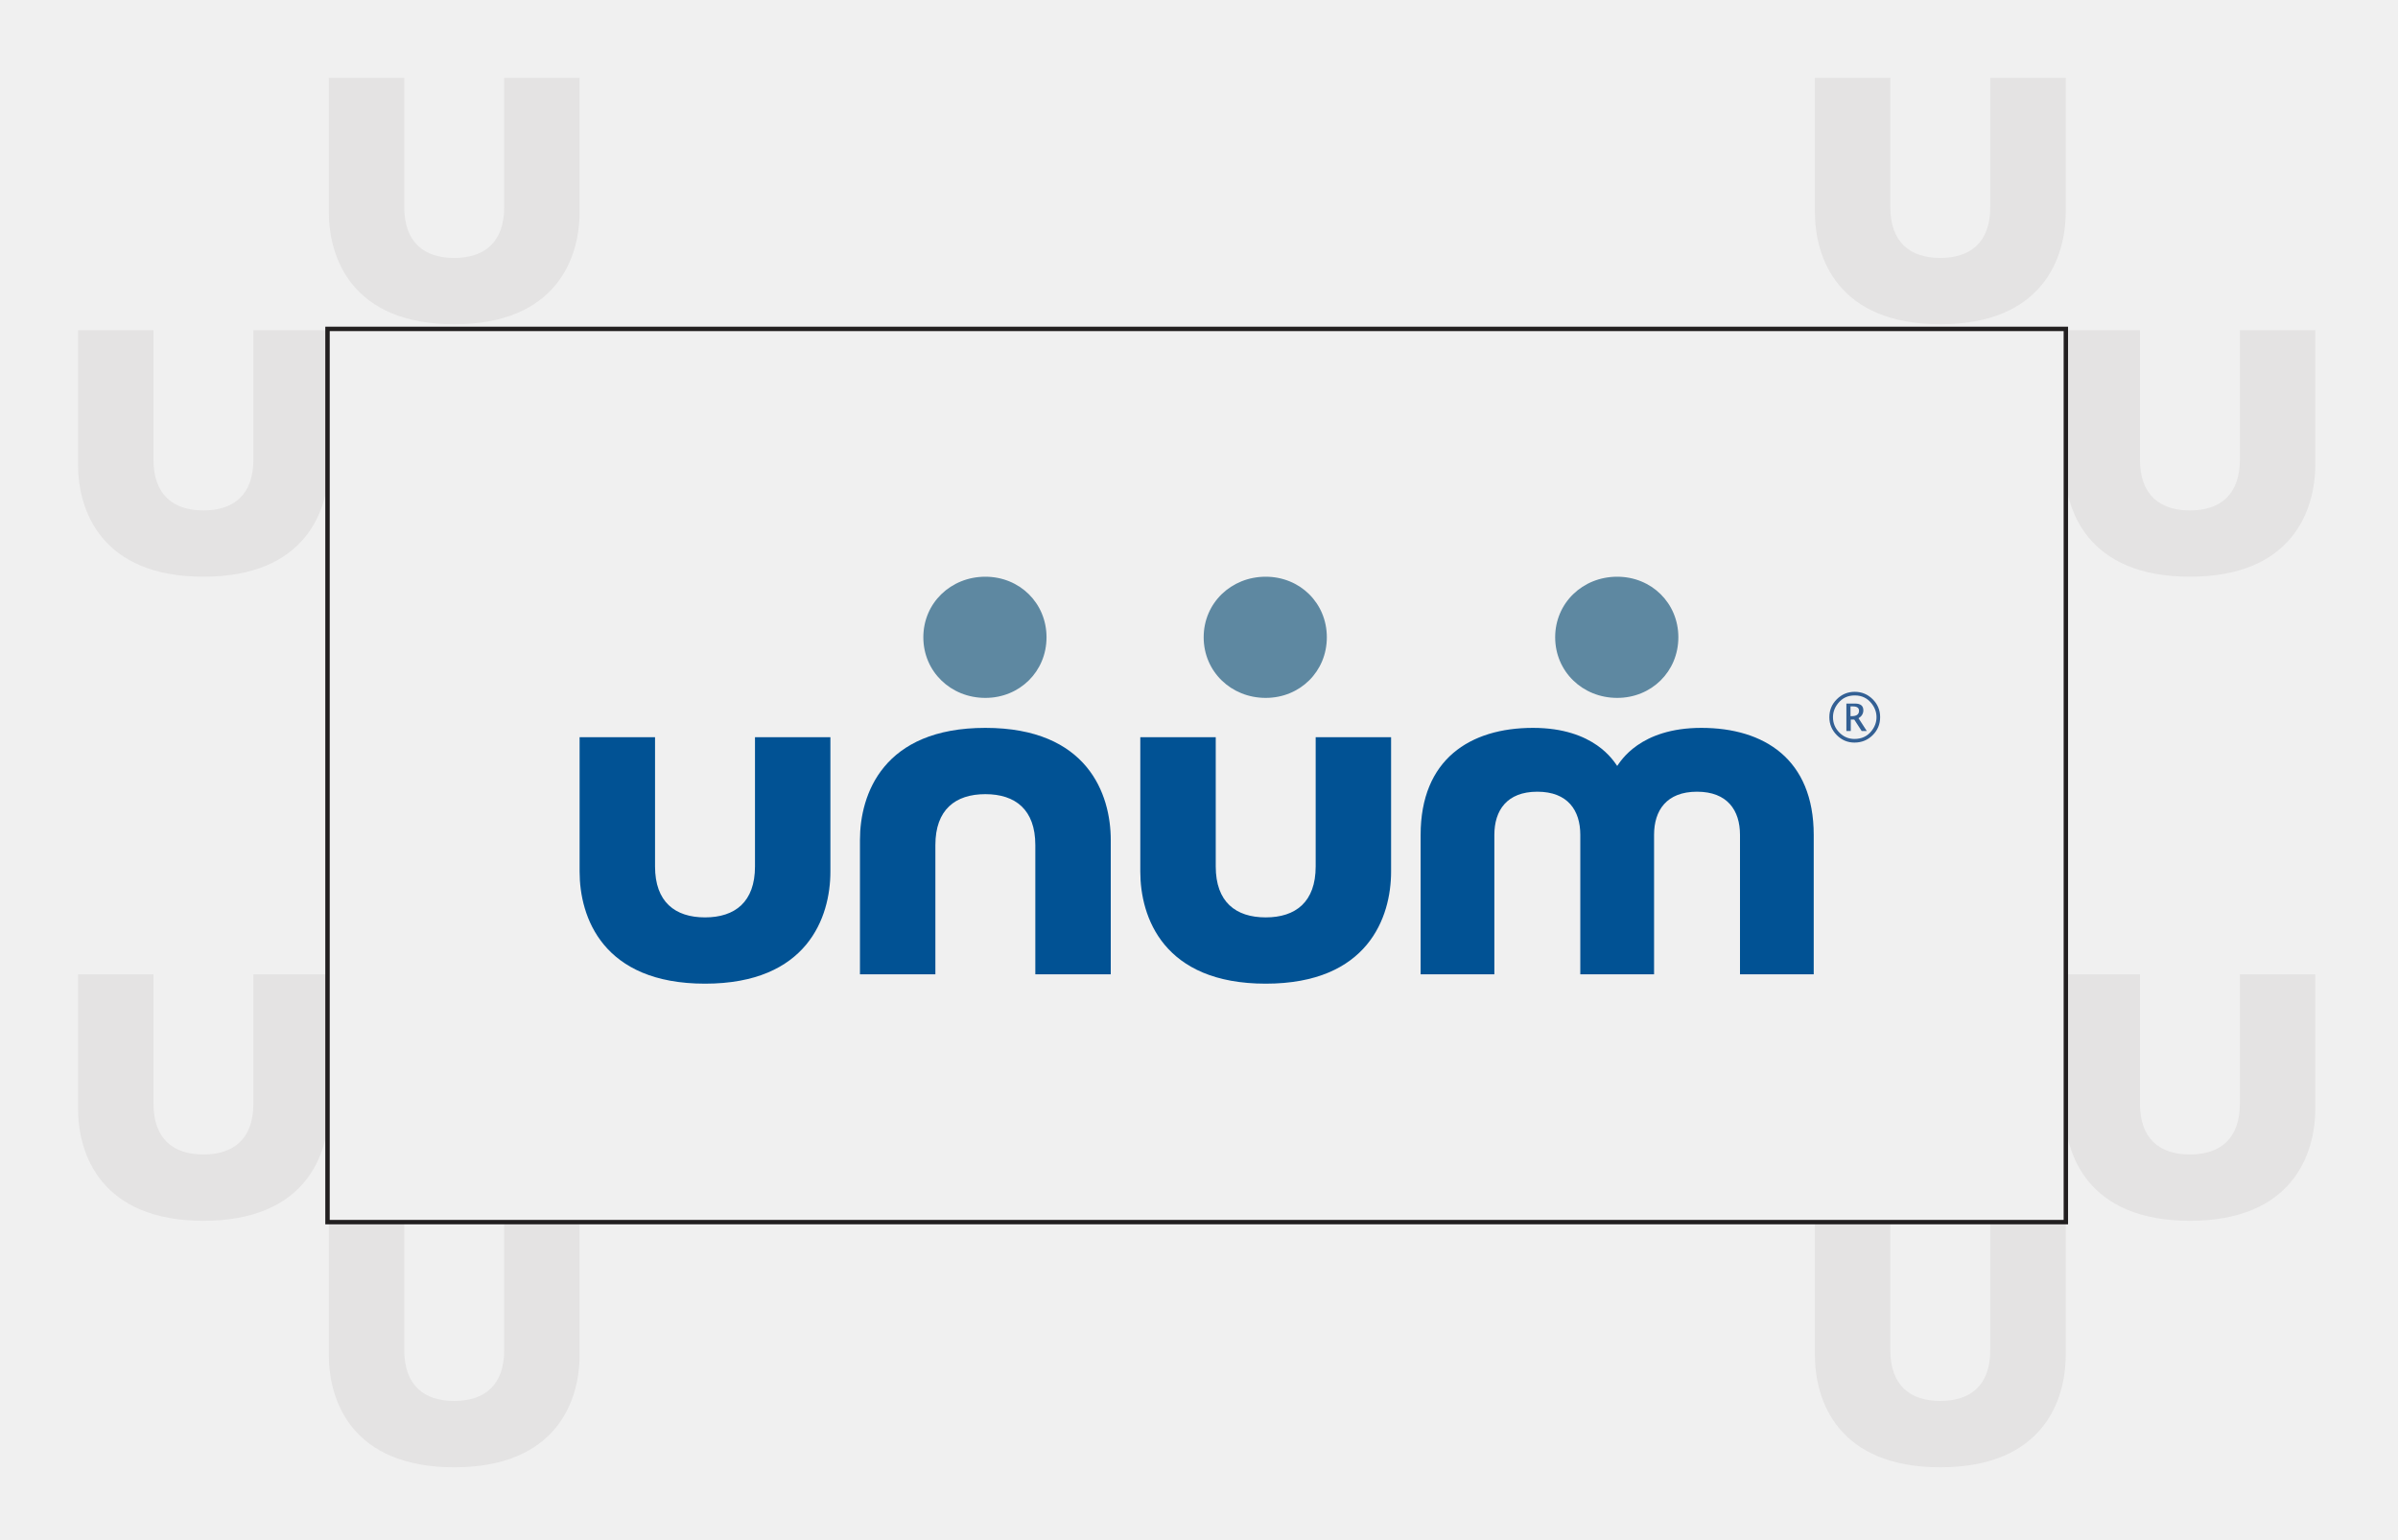
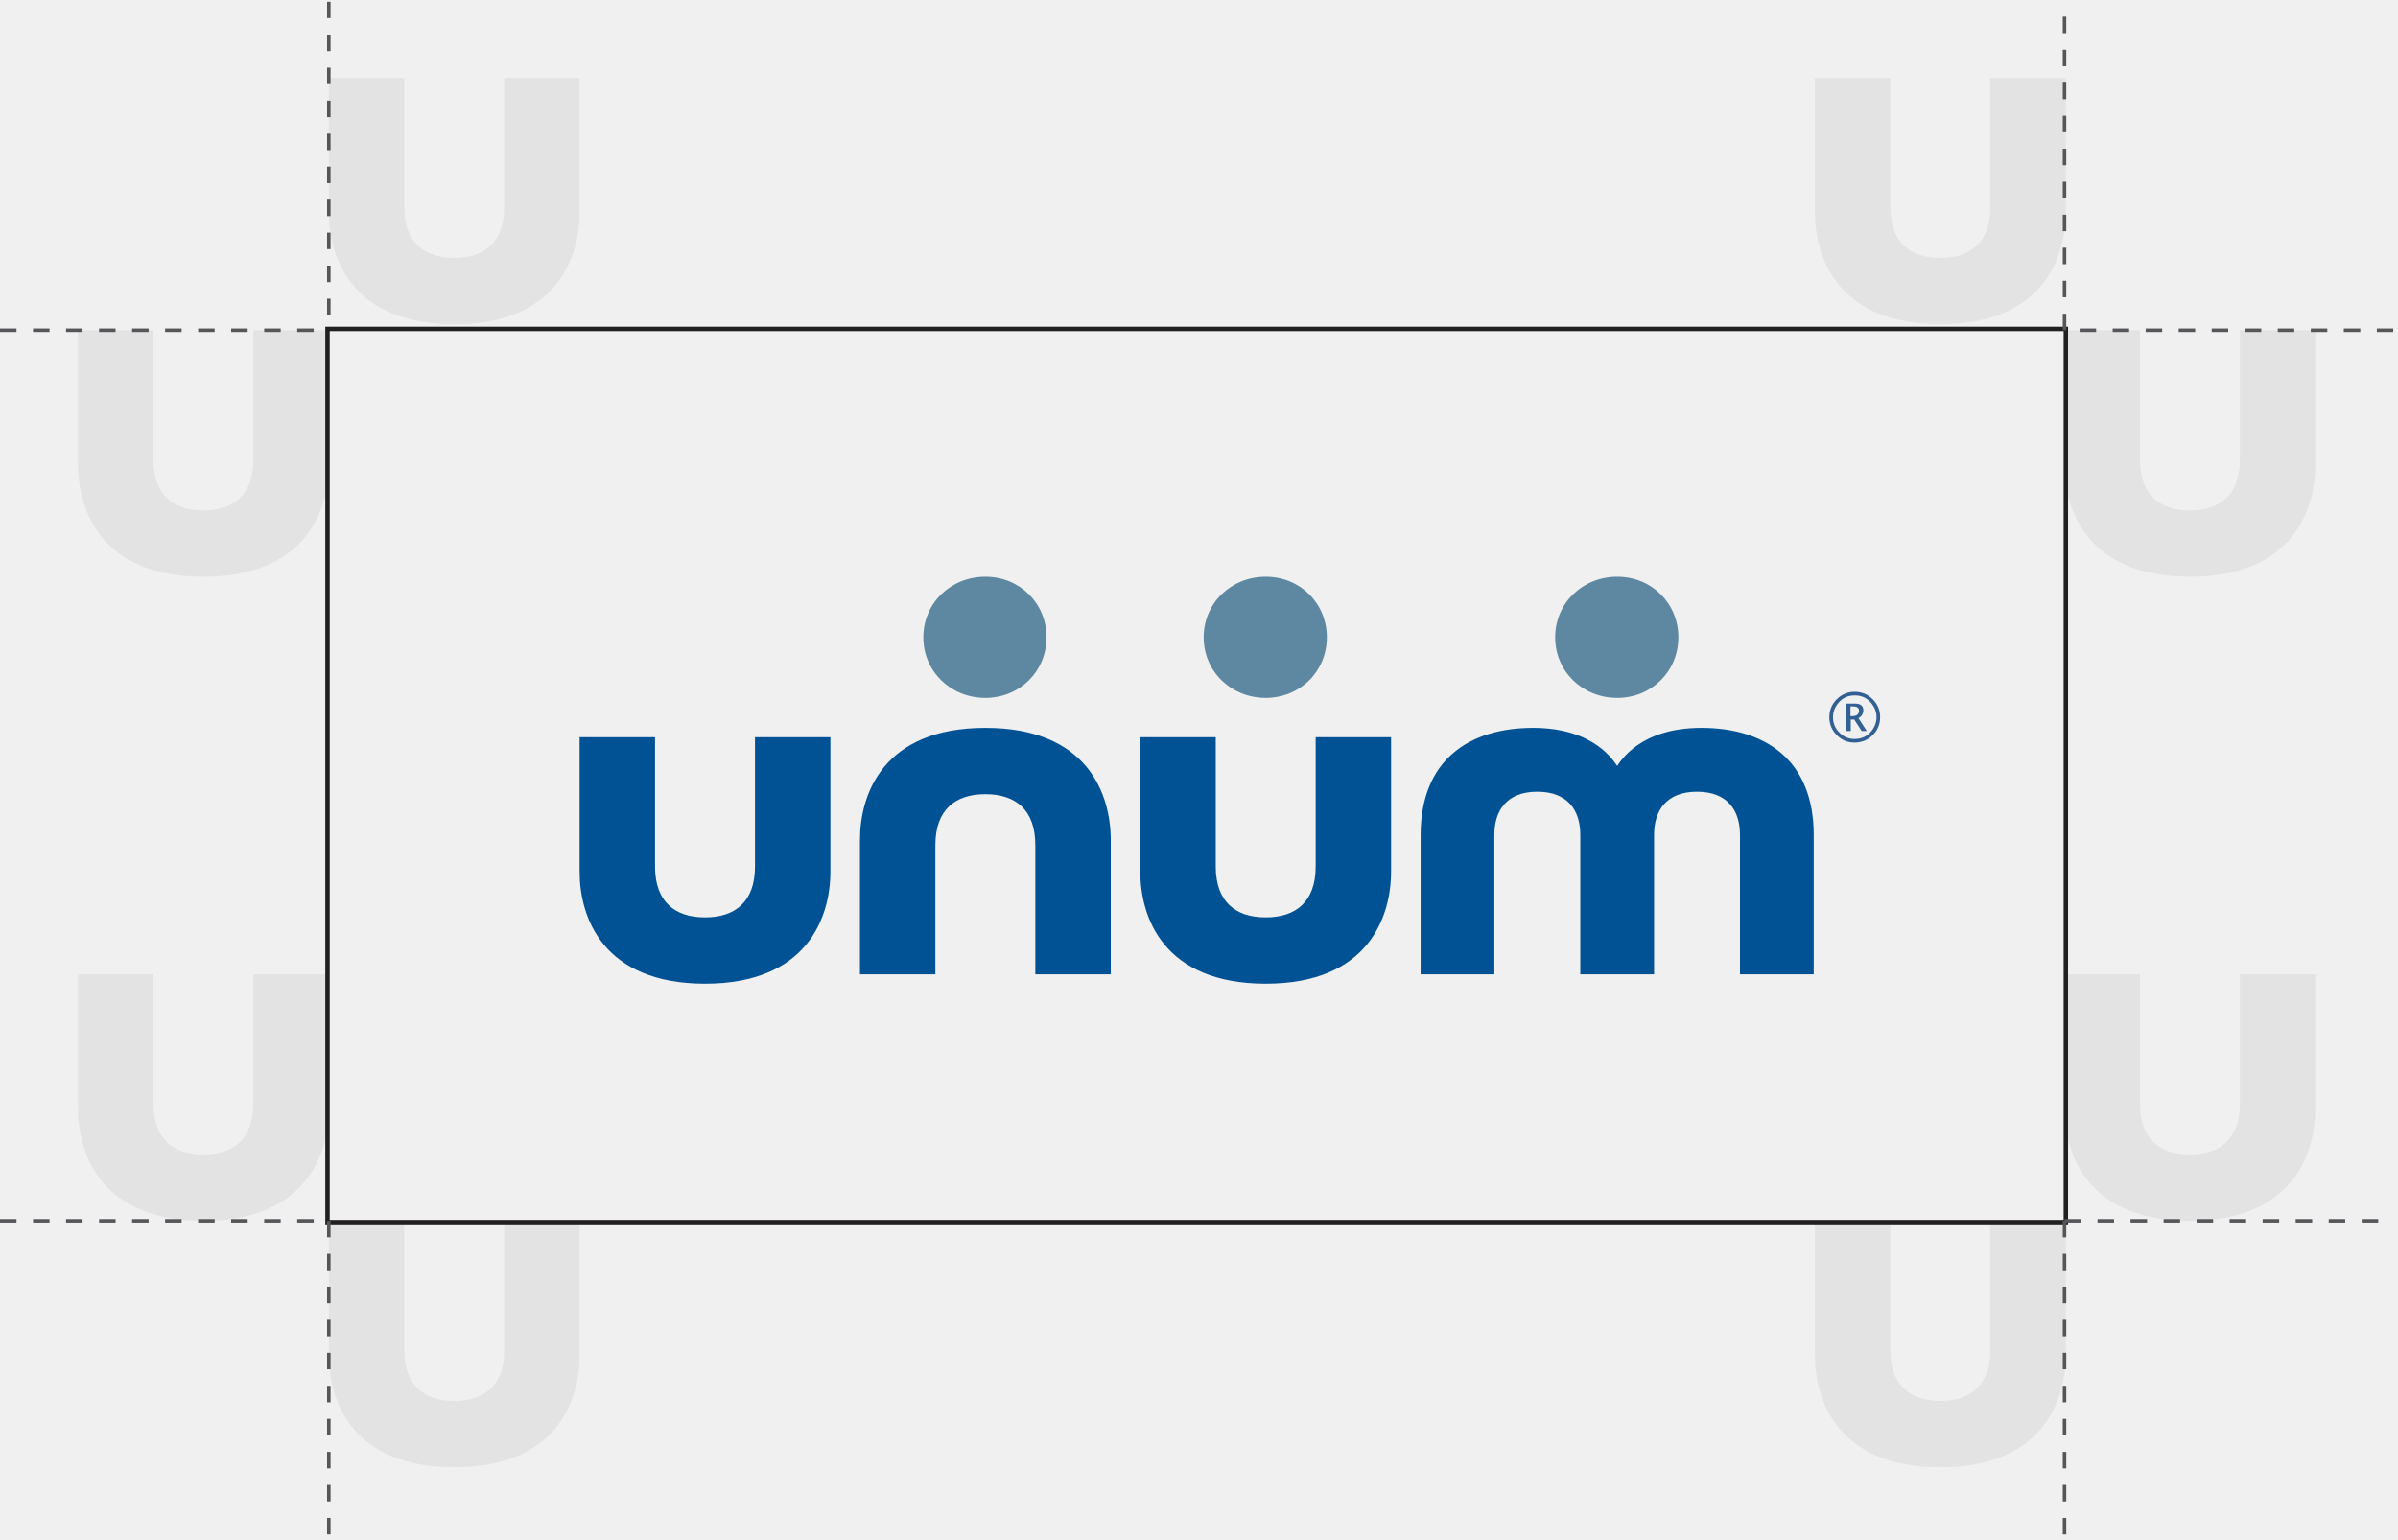
- <svg xmlns="http://www.w3.org/2000/svg" xmlns:xlink="http://www.w3.org/1999/xlink" width="271px" height="174px" viewBox="0 0 271 174" version="1.1">
+ <svg xmlns="http://www.w3.org/2000/svg" xmlns:xlink="http://www.w3.org/1999/xlink" width="271" height="174" viewBox="0 0 271 174">
  <defs>
-     <polygon id="path-1" points="0 175.165 270.474 175.165 270.474 0.171 0 0.171" />
+     <path id="a" d="M0 175.165h270.474V.171H0z" />
  </defs>
-   <g id="Pages" stroke="none" stroke-width="1" fill="none" fill-rule="evenodd">
-     <g id="Web" transform="translate(-370, -1639)">
-       <g id="Logo" transform="translate(370, 566)">
-         <g id="Clear-Space" transform="translate(0, 995)">
-           <g id="clear-space-logo" transform="translate(0, 78)">
-             <g id="Group-45" transform="translate(206, 77.47203)" />
-             <path d="M22.993,138.005 C11.429,138.005 8.819,130.491 8.819,125.332 L8.819,110.141 L17.344,110.141 L17.344,124.753 C17.344,128.759 19.596,130.509 22.993,130.509 C26.386,130.509 28.637,128.759 28.637,124.753 L28.637,110.141 L37.161,110.141 L37.161,125.332 C37.161,130.491 34.556,138.005 22.993,138.005 Z" id="Fill-1" fill="#E4E3E3" />
-             <path d="M22.993,65.195 C34.556,65.195 37.161,57.682 37.161,52.526 L37.161,37.332 L28.637,37.332 L28.637,51.945 C28.637,55.95 26.386,57.702 22.993,57.702 C19.596,57.702 17.344,55.95 17.344,51.945 L17.344,37.332 L8.819,37.332 L8.819,52.526 C8.819,57.682 11.429,65.195 22.993,65.195" id="Fill-3" fill="#E4E3E3" />
-             <path d="M51.335,165.869 C62.898,165.869 65.501,158.354 65.501,153.196 L65.501,138.005 L56.979,138.005 L56.979,152.617 C56.979,156.622 54.727,158.373 51.335,158.373 C47.937,158.373 45.686,156.622 45.686,152.617 L45.686,138.005 L37.161,138.005 L37.161,153.196 C37.161,158.354 39.771,165.869 51.335,165.869" id="Fill-5" fill="#E4E3E3" />
-             <path d="M219.278,165.869 C230.841,165.869 233.446,158.354 233.446,153.196 L233.446,138.005 L224.922,138.005 L224.922,152.617 C224.922,156.622 222.671,158.373 219.278,158.373 C215.88,158.373 213.627,156.622 213.627,152.617 L213.627,138.005 L205.104,138.005 L205.104,153.196 C205.104,158.354 207.714,165.869 219.278,165.869" id="Fill-7" fill="#E4E3E3" />
-             <path d="M51.335,36.655 C62.898,36.655 65.501,29.141 65.501,23.982 L65.501,8.792 L56.979,8.792 L56.979,23.404 C56.979,27.408 54.727,29.159 51.335,29.159 C47.937,29.159 45.686,27.408 45.686,23.404 L45.686,8.792 L37.161,8.792 L37.161,23.982 C37.161,29.141 39.771,36.655 51.335,36.655" id="Fill-9" fill="#E4E3E3" />
-             <path d="M219.278,36.655 C230.841,36.655 233.446,29.141 233.446,23.982 L233.446,8.792 L224.922,8.792 L224.922,23.404 C224.922,27.408 222.671,29.159 219.278,29.159 C215.88,29.159 213.627,27.408 213.627,23.404 L213.627,8.792 L205.104,8.792 L205.104,23.982 C205.104,29.141 207.714,36.655 219.278,36.655" id="Fill-11" fill="#E4E3E3" />
-             <path d="M247.486,65.195 C259.049,65.195 261.654,57.682 261.654,52.526 L261.654,37.332 L253.13,37.332 L253.13,51.945 C253.13,55.95 250.879,57.702 247.486,57.702 C244.088,57.702 241.836,55.95 241.836,51.945 L241.836,37.332 L233.312,37.332 L233.312,52.526 C233.312,57.682 235.921,65.195 247.486,65.195" id="Fill-13" fill="#E4E3E3" />
-             <path d="M247.486,138.005 C259.049,138.005 261.654,130.491 261.654,125.332 L261.654,110.141 L253.13,110.141 L253.13,124.753 C253.13,128.759 250.879,130.509 247.486,130.509 C244.088,130.509 241.836,128.759 241.836,124.753 L241.836,110.141 L233.312,110.141 L233.312,125.332 C233.312,130.491 235.921,138.005 247.486,138.005" id="Fill-15" fill="#E4E3E3" />
-             <path d="M157.208,98.531 L157.208,83.337 L148.685,83.337 L148.685,97.95 C148.685,101.955 146.433,103.707 143.04,103.707 C139.641,103.707 137.392,101.955 137.392,97.95 L137.392,83.337 L128.866,83.337 L128.866,98.531 C128.866,103.687 131.471,111.2 143.04,111.2 C154.602,111.2 157.208,103.687 157.208,98.531 Z" id="Fill-17" fill="#015294" />
-             <path d="M93.844,98.531 L93.844,83.337 L85.322,83.337 L85.322,97.95 C85.322,101.955 83.069,103.707 79.677,103.707 C76.278,103.707 74.027,101.955 74.027,97.95 L74.027,83.337 L65.502,83.337 L65.502,98.531 C65.502,103.687 68.113,111.2 79.677,111.2 C91.239,111.2 93.844,103.687 93.844,98.531 Z" id="Fill-19" fill="#015294" />
-             <path d="M97.185,94.952 L97.185,110.142 L105.708,110.142 L105.708,95.528 C105.708,91.532 107.961,89.777 111.357,89.777 C114.752,89.777 117.002,91.532 117.002,95.528 L117.002,110.142 L125.528,110.142 L125.528,94.952 C125.528,89.795 122.92,82.283 111.357,82.283 C99.793,82.283 97.185,89.795 97.185,94.952 Z" id="Fill-21" fill="#015294" />
-             <path d="M173.246,82.283 C166.143,82.283 160.546,85.826 160.546,94.392 L160.546,110.141 L168.879,110.141 L168.879,94.376 C168.879,91.616 170.291,89.499 173.734,89.499 C177.18,89.499 178.591,91.616 178.591,94.376 L178.591,110.141 L186.927,110.141 L186.927,94.376 C186.927,91.616 188.337,89.499 191.78,89.499 C195.226,89.499 196.638,91.616 196.638,94.376 L196.638,110.141 L204.97,110.141 L204.97,94.392 C204.97,85.826 199.374,82.283 192.271,82.283 C185.303,82.283 183.125,86.097 182.761,86.587 C182.393,86.097 180.22,82.283 173.246,82.283 Z" id="Fill-23" fill="#015294" />
-             <path d="M111.356,78.894 C115.225,78.894 118.268,75.917 118.268,72.042 C118.268,68.172 115.225,65.196 111.356,65.196 C107.446,65.196 104.347,68.172 104.347,72.042 C104.347,75.917 107.446,78.894 111.356,78.894 Z" id="Fill-25" fill="#5E88A1" />
-             <path d="M143.038,78.894 C146.907,78.894 149.947,75.917 149.947,72.042 C149.947,68.172 146.907,65.196 143.038,65.196 C139.13,65.196 136.028,68.172 136.028,72.042 C136.028,75.917 139.13,78.894 143.038,78.894 Z" id="Fill-27" fill="#5E88A1" />
-             <path d="M182.762,78.894 C186.63,78.894 189.672,75.917 189.672,72.042 C189.672,68.172 186.63,65.196 182.762,65.196 C178.852,65.196 175.751,68.172 175.751,72.042 C175.751,75.917 178.852,78.894 182.762,78.894 Z" id="Fill-29" fill="#5E88A1" />
-             <mask id="mask-2" fill="white">
-               <use xlink:href="#path-1" />
-             </mask>
-             <g id="Clip-32" />
-             <polygon id="Stroke-31" stroke="#221F20" stroke-width="0.5" mask="url(#mask-2)" points="37.012 138.155 233.463 138.155 233.463 37.182 37.012 37.182" />
-             <path d="M270.474,37.332 L233.312,37.332" id="Stroke-33" stroke="#555659" stroke-width="0.395" stroke-dasharray="1.866,1.866" mask="url(#mask-2)" />
-             <path d="M233.312,37.332 L233.312,0.171" id="Stroke-34" stroke="#555659" stroke-width="0.395" stroke-dasharray="1.866,1.866" mask="url(#mask-2)" />
-             <path d="M0.001,37.332 L37.161,37.332" id="Stroke-35" stroke="#555659" stroke-width="0.395" stroke-dasharray="1.866,1.866" mask="url(#mask-2)" />
-             <path d="M0.001,138.005 L37.161,138.005" id="Stroke-36" stroke="#555659" stroke-width="0.395" stroke-dasharray="1.866,1.866" mask="url(#mask-2)" />
-             <path d="M233.312,138.005 L270.474,138.005" id="Stroke-37" stroke="#555659" stroke-width="0.395" stroke-dasharray="1.866,1.866" mask="url(#mask-2)" />
-             <path d="M65.502,0.172 L65.502,175.164" id="Stroke-38" stroke="#555659" stroke-width="0.395" stroke-dasharray="1.992,1.992" mask="url(#mask-2)" />
-             <path d="M37.161,0.172 L37.161,37.332" id="Stroke-39" stroke="#555659" stroke-width="0.395" stroke-dasharray="1.866,1.866" mask="url(#mask-2)" />
-             <path d="M37.161,138.005 L37.161,175.165" id="Stroke-40" stroke="#555659" stroke-width="0.395" stroke-dasharray="1.866,1.866" mask="url(#mask-2)" />
-             <path d="M233.312,138.005 L233.312,175.165" id="Stroke-41" stroke="#555659" stroke-width="0.395" stroke-dasharray="1.866,1.866" mask="url(#mask-2)" />
-             <path d="M270.474,65.195 L-0,65.195" id="Stroke-42" stroke="#555659" stroke-width="0.395" stroke-dasharray="1.974,1.974" mask="url(#mask-2)" />
-             <path d="M204.97,0.172 L204.97,175.164" id="Stroke-43" stroke="#555659" stroke-width="0.395" stroke-dasharray="1.992,1.992" mask="url(#mask-2)" />
-             <path d="M270.474,110.141 L-0,110.141" id="Stroke-44" stroke="#555659" stroke-width="0.395" stroke-dasharray="1.974,1.974" mask="url(#mask-2)" />
-             <path d="M209.573,83.945 C208.797,83.945 208.131,83.663 207.573,83.097 C207.015,82.532 206.736,81.858 206.736,81.075 C206.736,80.282 207.017,79.606 207.579,79.046 C208.14,78.486 208.816,78.206 209.606,78.206 C210.397,78.206 211.073,78.486 211.634,79.046 C212.195,79.606 212.476,80.28 212.476,81.068 C212.476,81.871 212.195,82.551 211.632,83.109 C211.069,83.666 210.383,83.945 209.573,83.945 Z M209.573,83.535 C210.376,83.535 211.013,83.241 211.486,82.652 C211.873,82.172 212.066,81.645 212.066,81.072 C212.066,80.503 211.873,79.978 211.486,79.498 C211.013,78.91 210.387,78.615 209.606,78.615 C208.826,78.615 208.199,78.91 207.726,79.498 C207.34,79.978 207.146,80.504 207.146,81.075 C207.146,81.745 207.385,82.322 207.863,82.808 C208.343,83.293 208.913,83.535 209.573,83.535 Z M208.661,82.638 L208.661,79.535 L209.639,79.535 C209.952,79.535 210.187,79.599 210.343,79.725 C210.499,79.852 210.578,80.042 210.578,80.296 C210.578,80.483 210.532,80.652 210.441,80.802 C210.35,80.952 210.214,81.083 210.035,81.194 L210.969,82.638 L210.389,82.638 L209.551,81.345 L209.159,81.345 L209.159,82.638 L208.661,82.638 Z M209.126,80.957 L209.27,80.957 C209.543,80.957 209.748,80.906 209.885,80.804 C210.022,80.702 210.09,80.548 210.09,80.344 C210.09,80.182 210.033,80.06 209.918,79.978 C209.804,79.897 209.632,79.856 209.403,79.856 L209.126,79.856 L209.126,80.957 Z" id="®" fill="#336094" mask="url(#mask-2)" />
-           </g>
-         </g>
-       </g>
-     </g>
+   <g fill="none" fill-rule="evenodd">
+     <path d="M22.993 138.005c-11.564 0-14.174-7.514-14.174-12.673v-15.19h8.525v14.611c0 4.006 2.252 5.756 5.649 5.756 3.393 0 5.644-1.75 5.644-5.756v-14.612h8.524v15.19c0 5.16-2.605 12.674-14.168 12.674zm0-72.81c11.563 0 14.168-7.513 14.168-12.67V37.333h-8.524v14.613c0 4.005-2.25 5.757-5.644 5.757-3.397 0-5.65-1.752-5.65-5.757V37.332H8.82v15.194c0 5.156 2.61 12.67 14.174 12.67m28.341 100.673c11.563 0 14.166-7.515 14.166-12.673v-15.19H56.98v14.61c0 4.006-2.252 5.757-5.644 5.757-3.398 0-5.65-1.751-5.65-5.756v-14.612h-8.524v15.19c0 5.159 2.61 12.674 14.174 12.674m167.942 0c11.563 0 14.168-7.515 14.168-12.673v-15.19h-8.524v14.61c0 4.006-2.251 5.757-5.644 5.757-3.398 0-5.65-1.751-5.65-5.756v-14.612h-8.524v15.19c0 5.159 2.61 12.674 14.174 12.674M51.335 36.655c11.563 0 14.166-7.514 14.166-12.673V8.792H56.98v14.612c0 4.004-2.252 5.755-5.644 5.755-3.398 0-5.65-1.75-5.65-5.755V8.792h-8.524v15.19c0 5.159 2.61 12.673 14.174 12.673m167.942 0c11.563 0 14.168-7.514 14.168-12.673V8.792h-8.524v14.612c0 4.004-2.251 5.755-5.644 5.755-3.398 0-5.65-1.75-5.65-5.755V8.792h-8.524v15.19c0 5.159 2.61 12.673 14.174 12.673m28.208 28.54c11.563 0 14.168-7.513 14.168-12.67V37.333h-8.524v14.613c0 4.005-2.25 5.757-5.644 5.757-3.398 0-5.65-1.752-5.65-5.757V37.332h-8.524v15.194c0 5.156 2.609 12.67 14.174 12.67m0 72.809c11.563 0 14.168-7.514 14.168-12.673v-15.19h-8.524v14.611c0 4.006-2.25 5.756-5.644 5.756-3.398 0-5.65-1.75-5.65-5.756v-14.612h-8.524v15.19c0 5.16 2.609 12.674 14.174 12.674" fill="#E4E3E3" />
+     <path d="M157.208 98.53V83.338h-8.523V97.95c0 4.005-2.252 5.757-5.645 5.757-3.399 0-5.648-1.752-5.648-5.757V83.337h-8.526V98.53c0 5.156 2.605 12.67 14.174 12.67 11.562 0 14.168-7.514 14.168-12.67zm-63.364 0V83.338h-8.522V97.95c0 4.005-2.253 5.757-5.645 5.757-3.399 0-5.65-1.752-5.65-5.757V83.337h-8.525V98.53c0 5.156 2.611 12.67 14.175 12.67 11.562 0 14.167-7.514 14.167-12.67zm3.341-3.578v15.19h8.523V95.528c0-3.996 2.253-5.751 5.65-5.751 3.394 0 5.644 1.755 5.644 5.751v14.614h8.526v-15.19c0-5.157-2.608-12.669-14.17-12.669-11.565 0-14.173 7.512-14.173 12.669zm76.061-12.669c-7.103 0-12.7 3.543-12.7 12.109v15.749h8.333V94.376c0-2.76 1.412-4.877 4.855-4.877 3.446 0 4.857 2.117 4.857 4.877v15.765h8.336V94.376c0-2.76 1.41-4.877 4.853-4.877 3.446 0 4.858 2.117 4.858 4.877v15.765h8.332V94.39c0-8.565-5.596-12.108-12.699-12.108-6.968 0-9.146 3.814-9.51 4.304-.368-.49-2.541-4.304-9.515-4.304z" fill="#015294" />
+     <path d="M111.356 78.894c3.869 0 6.912-2.977 6.912-6.852 0-3.87-3.043-6.846-6.912-6.846-3.91 0-7.01 2.976-7.01 6.846 0 3.875 3.1 6.852 7.01 6.852zm31.682 0c3.87 0 6.909-2.977 6.909-6.852 0-3.87-3.04-6.846-6.909-6.846-3.908 0-7.01 2.976-7.01 6.846 0 3.875 3.102 6.852 7.01 6.852zm39.724 0c3.868 0 6.91-2.977 6.91-6.852 0-3.87-3.042-6.846-6.91-6.846-3.91 0-7.01 2.976-7.01 6.846 0 3.875 3.1 6.852 7.01 6.852z" fill="#5E88A1" />
+     <mask id="b" fill="#fff">
+       <use xlink:href="#a" />
+     </mask>
+     <path stroke="#221F20" stroke-width=".5" mask="url(#b)" d="M37.012 138.155h196.451V37.182H37.012z" />
+     <path d="M270.474 37.332h-37.162m0 0V.172M0 37.332h37.16M0 138.005h37.16m196.152 0h37.162" stroke="#555659" stroke-width=".395" stroke-dasharray="1.866,1.866" mask="url(#b)" />
+     <path d="M65.502.172v174.992" stroke="#555659" stroke-width=".395" stroke-dasharray="1.992,1.992" mask="url(#b)" />
+     <path d="M37.16.172v37.16m0 100.673v37.16m196.152-37.16v37.16" stroke="#555659" stroke-width=".395" stroke-dasharray="1.866,1.866" mask="url(#b)" />
+     <path d="M270.474 65.195H0" stroke="#555659" stroke-width=".395" stroke-dasharray="1.974,1.974" mask="url(#b)" />
+     <path d="M204.97.172v174.992" stroke="#555659" stroke-width=".395" stroke-dasharray="1.992,1.992" mask="url(#b)" />
+     <path d="M270.474 110.141H0" stroke="#555659" stroke-width=".395" stroke-dasharray="1.974,1.974" mask="url(#b)" />
+     <path d="M209.573 83.945c-.776 0-1.442-.282-2-.848a2.779 2.779 0 0 1-.837-2.022c0-.793.281-1.47.843-2.03a2.767 2.767 0 0 1 2.027-.84c.79 0 1.467.28 2.028.84.561.56.842 1.235.842 2.023 0 .803-.281 1.483-.844 2.04-.563.558-1.249.837-2.059.837zm0-.41c.803 0 1.44-.294 1.913-.883.387-.48.58-1.007.58-1.58 0-.57-.193-1.094-.58-1.574-.473-.588-1.1-.883-1.88-.883-.78 0-1.407.295-1.88.883-.386.48-.58 1.006-.58 1.577 0 .67.24 1.247.717 1.733.48.485 1.05.727 1.71.727zm-.912-.897v-3.103h.978c.313 0 .548.064.704.19.156.127.235.317.235.571a.956.956 0 0 1-.137.506c-.091.15-.227.28-.406.392l.934 1.444h-.58l-.838-1.293h-.392v1.293h-.498zm.465-1.68h.144c.273 0 .478-.052.615-.154.137-.102.205-.256.205-.46 0-.162-.057-.284-.172-.366-.114-.08-.286-.122-.515-.122h-.277v1.101z" fill="#336094" mask="url(#b)" />
  </g>
</svg>
